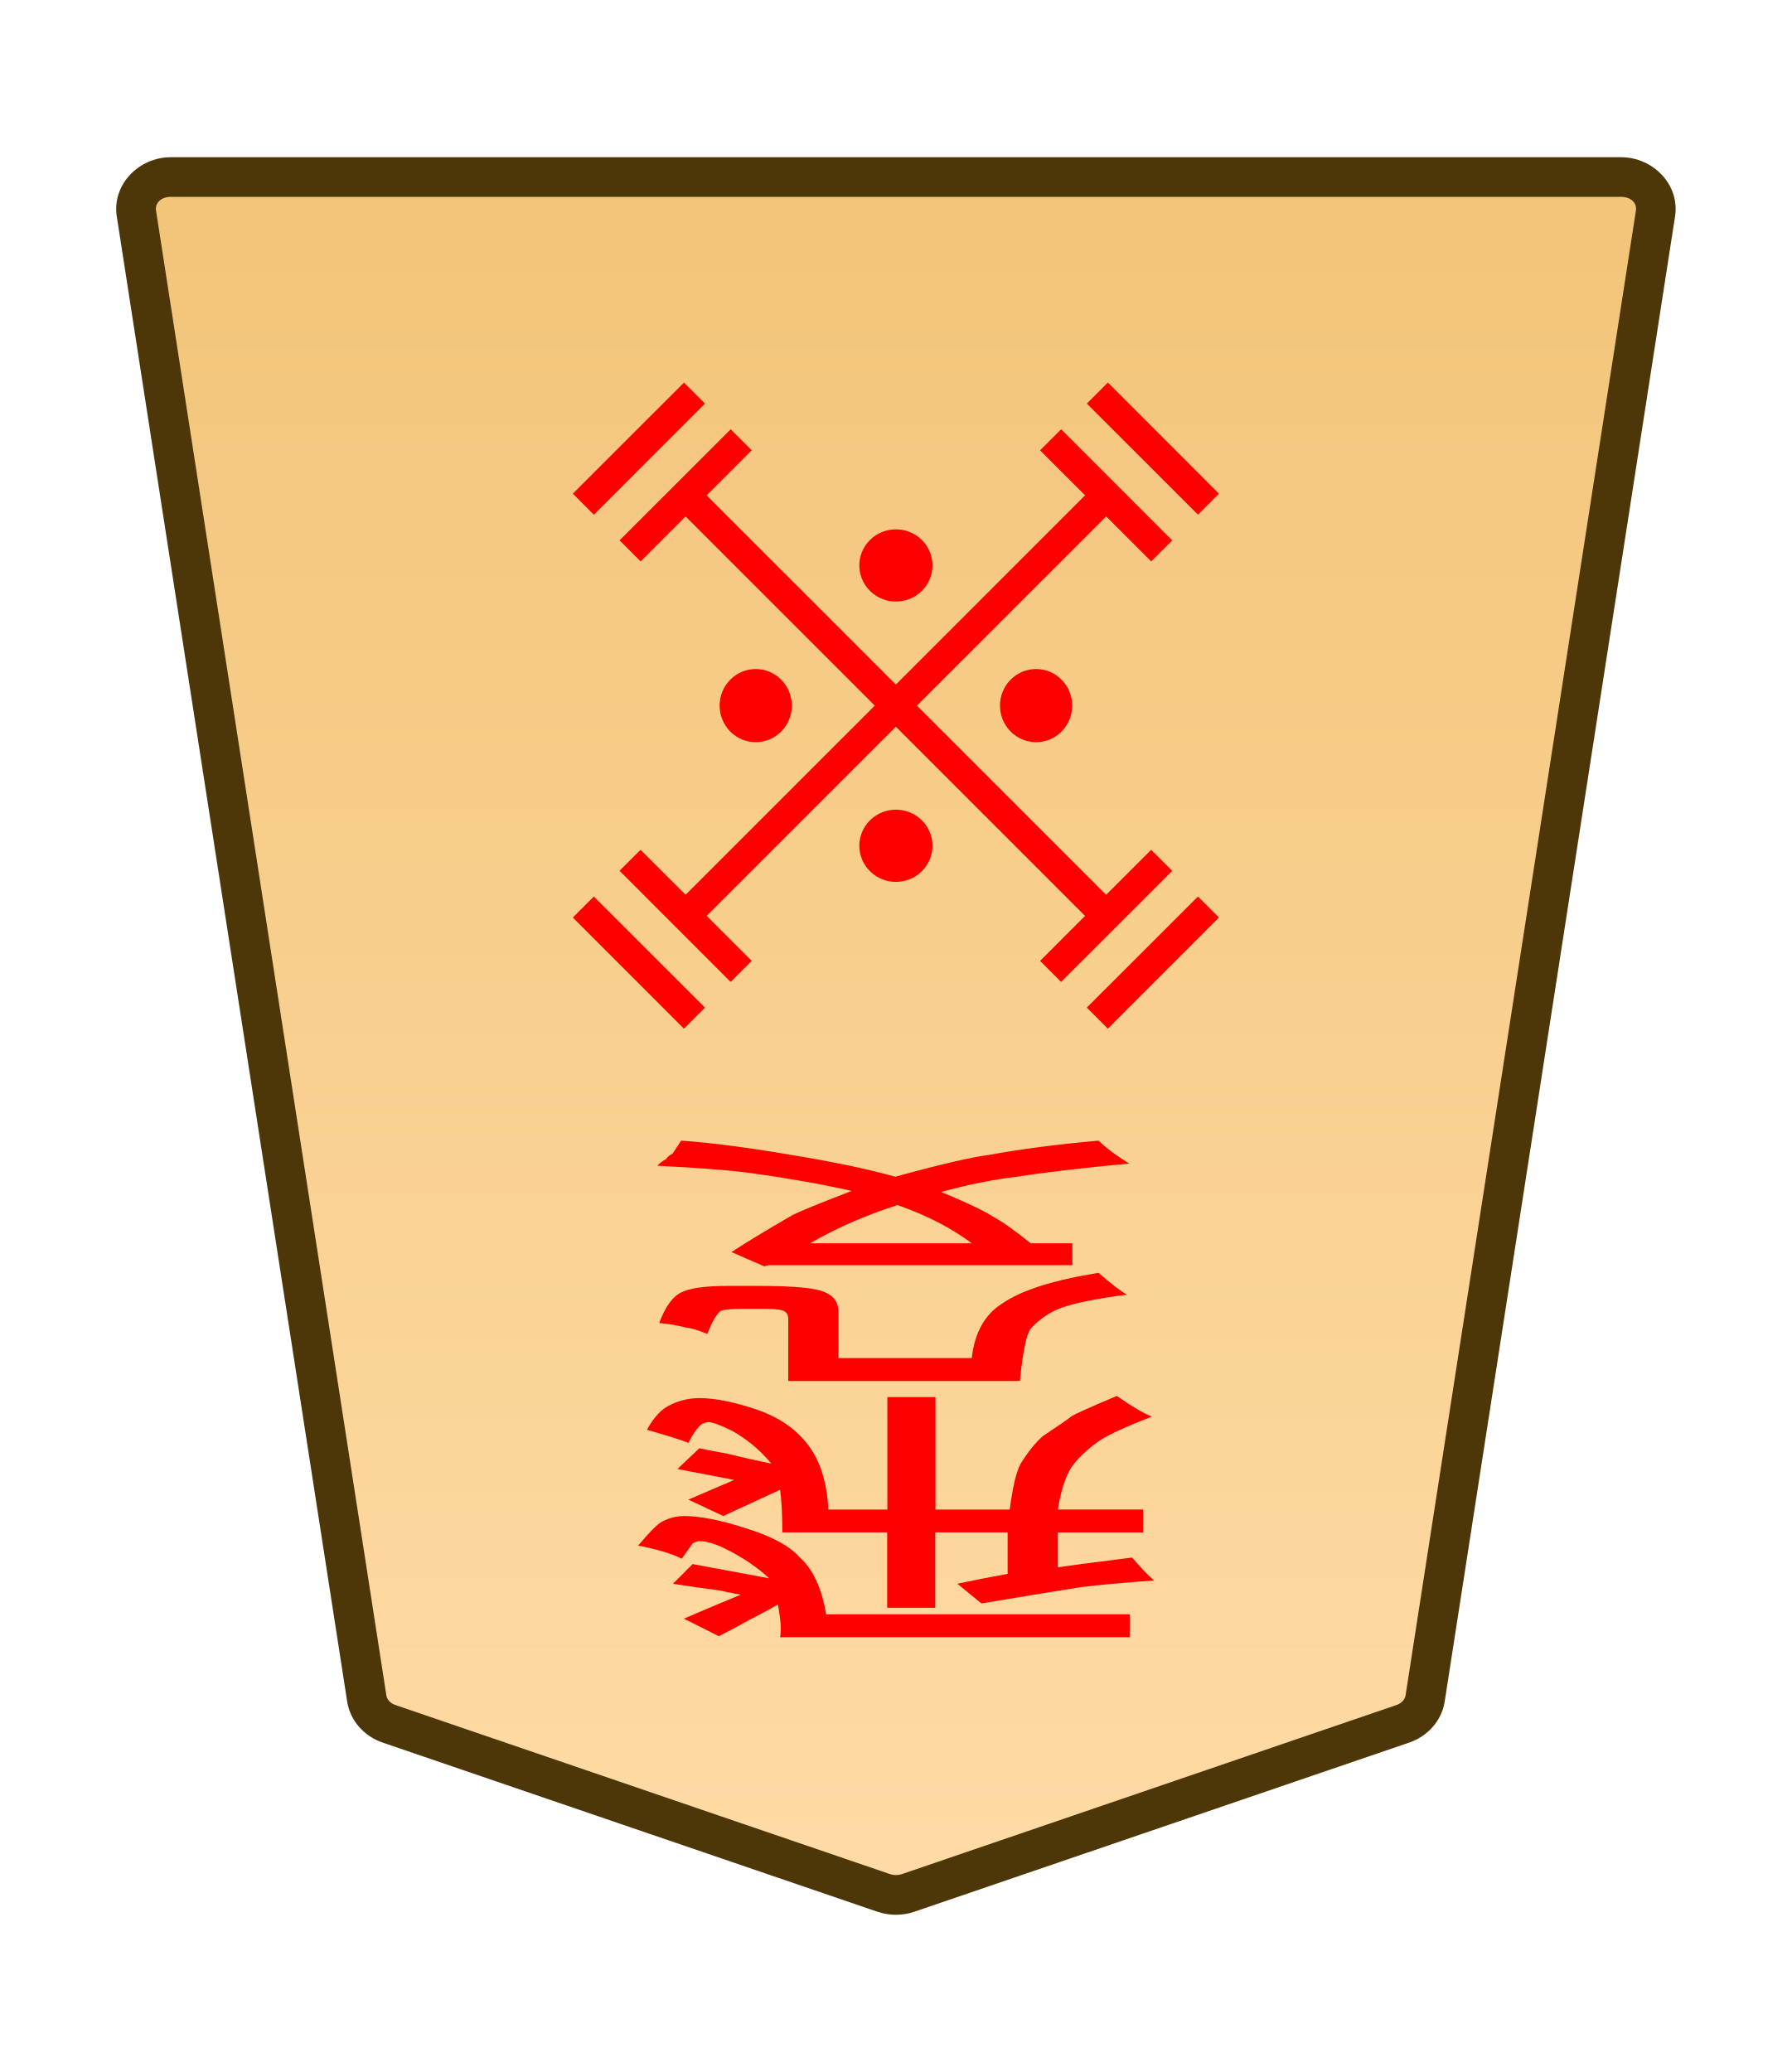
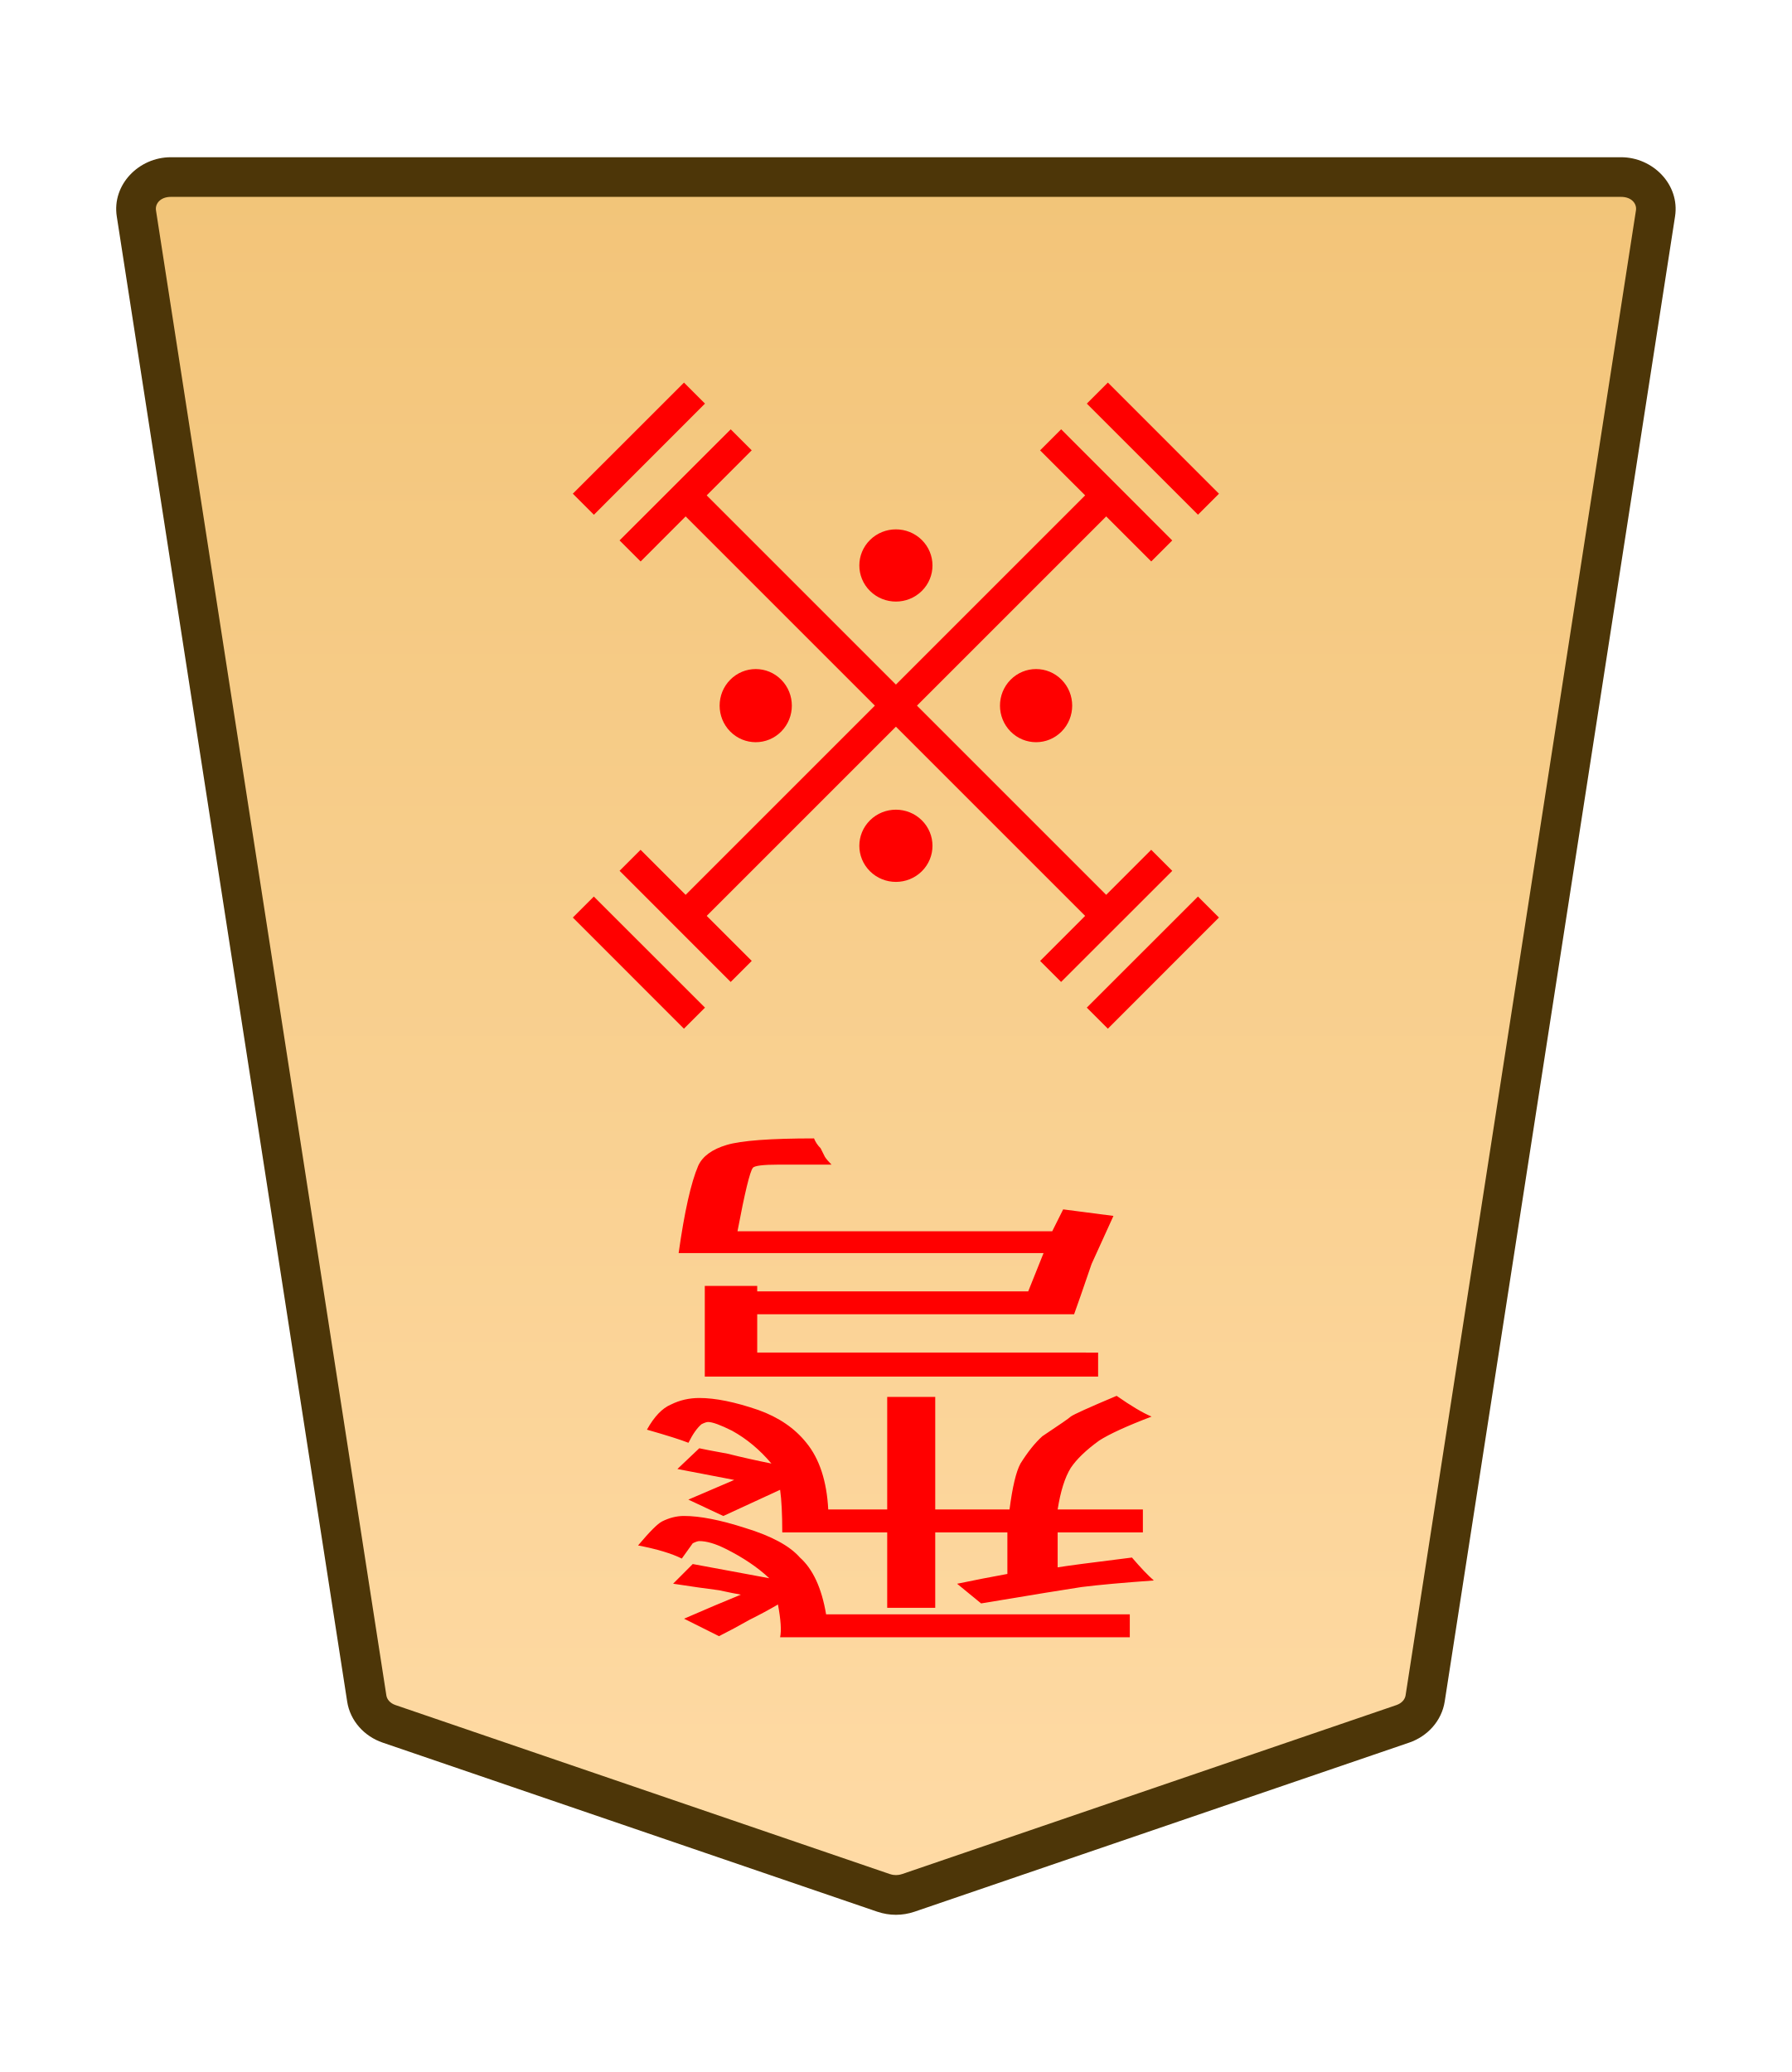
<svg xmlns="http://www.w3.org/2000/svg" height="31.359mm" viewBox="0 0 27.117 31.359" width="27.117mm">
  <clipPath id="a">
-     <path d="m0 2834.646h2834.646v-2834.646h-2834.646z" transform="translate(-461.1153 -1475.178)" />
+     <path d="m0 2834.646h2834.646v-2834.646h-2834.646z" transform="translate(-1148.797 -1175.612)" />
  </clipPath>
  <clipPath id="b">
-     <path d="m0 2834.646h2834.646v-2834.646h-2834.646z" transform="translate(-494.7318 -43.85103)" />
+     <path d="m0 2834.646h2834.646v-2834.646h-2834.646z" transform="translate(-1148.797 -1175.612)" />
  </clipPath>
  <clipPath id="c">
-     <path d="m0 2834.646h2834.646v-2834.646h-2834.646z" transform="translate(-494.7318 -43.85103)" />
+     <path d="m0 2834.646h2834.646v-2834.646h-2834.646z" transform="translate(-1148.797 -1175.612)" />
  </clipPath>
  <clipPath id="d">
-     <path d="m0 2834.646h2834.646v-2834.646h-2834.646z" transform="translate(-494.7318 -43.85103)" />
+     <path d="m0 2834.646h2834.646v-2834.646h-2834.646z" transform="translate(-1148.797 -1175.612)" />
  </clipPath>
  <clipPath id="e">
    <path d="m0 2834.646h2834.646v-2834.646h-2834.646z" transform="translate(-491.7252 -43.85103)" />
  </clipPath>
  <clipPath id="f">
-     <path d="m0 2834.646h2834.646v-2834.646h-2834.646z" transform="translate(-1148.797 -1175.612)" />
+     <path d="m0 2834.646h2834.646v-2834.646h-2834.646z" transform="translate(-494.7318 -43.85103)" />
  </clipPath>
  <clipPath id="g">
-     <path d="m0 2834.646h2834.646v-2834.646h-2834.646z" transform="translate(-1148.797 -1175.612)" />
+     <path d="m0 2834.646h2834.646v-2834.646h-2834.646z" transform="translate(-494.7318 -43.85103)" />
  </clipPath>
  <clipPath id="h">
-     <path d="m0 2834.646h2834.646v-2834.646h-2834.646z" transform="translate(-1148.797 -1175.612)" />
+     <path d="m0 2834.646h2834.646v-2834.646h-2834.646z" transform="translate(-494.7318 -43.85103)" />
  </clipPath>
  <clipPath id="i">
-     <path d="m0 2834.646h2834.646v-2834.646h-2834.646z" transform="translate(-1148.797 -1175.612)" />
+     <path d="m0 2834.646h2834.646v-2834.646h-2834.646z" transform="translate(-461.1153 -1475.178)" />
  </clipPath>
-   <linearGradient id="j" gradientTransform="matrix(-1 0 0 -1 -167.3206 164.0751)" gradientUnits="userSpaceOnUse" x1="222.318" x2="222.318" y1="231.283" y2="155.882">
-     <stop offset="0" stop-color="#f2c478" />
-     <stop offset="1" stop-color="#ffdba6" />
+   <linearGradient id="j" gradientUnits="userSpaceOnUse" x1="-495.56" x2="-495.56" y1="8.192" y2="-67.209">
+     <stop offset="0" stop-color="#ffdba6" />
+     <stop offset="1" stop-color="#f2c478" />
  </linearGradient>
-   <g transform="translate(-185.585)">
-     <g clip-path="url(#a)" stroke-miterlimit="10" transform="matrix(-.3527778 0 0 .3527778 191.4723 26.08908)">
-       <path d="m0 0-21.223 7.255c-.337.115-.707.115-1.044 0l-21.223-7.255c-.512-.175-.879-.592-.956-1.088l-9.882-63.712c-.128-.823.569-1.559 1.477-1.559h31.106 31.106c.907 0 1.605.736 1.477 1.559l-9.883 63.712c-.076.496-.443.913-.955 1.088" fill="url(#j)" />
-       <path d="m-52.852-67.209c-1.368 0-2.528 1.177-2.316 2.539l9.881 63.713c.129.829.736 1.493 1.521 1.762l21.225 7.256c.517.176 1.075.176 1.592 0h.002l21.223-7.256c.785-.268 1.392-.932 1.52-1.762v-.002l9.883-63.711c.212-1.363-.949-2.539-2.316-2.539h-31.105zm0 1.701h31.107 31.105c.447 0 .681.293.637.576v.002l-9.883 63.713c-.025.161-.152.331-.391.412l-21.223 7.256v-.002c-.157.054-.337.054-.494 0v.002l-21.223-7.256c-.238-.082-.365-.251-.391-.414l-9.883-63.711v-.002c-.044-.284.188-.576.637-.576z" fill="#4d3608" />
+   <g clip-path="url(#i)" stroke-miterlimit="10" transform="matrix(-.3527778 0 0 .3527778 5.88734 26.08948)">
+     <path d="m0 0-21.223 7.255c-.337.115-.707.115-1.044 0l-21.223-7.255c-.512-.175-.879-.592-.956-1.088l-9.882-63.712c-.128-.823.569-1.559 1.477-1.559h31.106 31.106c.907 0 1.605.736 1.477 1.559l-9.883 63.712c-.076.496-.443.913-.955 1.088" fill="url(#j)" />
+     <path d="m-52.852-67.209c-1.368 0-2.528 1.177-2.316 2.539l9.881 63.713c.129.829.736 1.493 1.521 1.762l21.225 7.256c.517.176 1.075.176 1.592 0h.002l21.223-7.256c.785-.268 1.392-.932 1.52-1.762v-.002l9.883-63.711c.212-1.363-.949-2.539-2.316-2.539h-31.105zm0 1.701h31.107 31.105c.447 0 .681.293.637.576v.002l-9.883 63.713c-.025.161-.152.331-.391.412l-21.223 7.256v-.002c-.157.054-.337.054-.494 0v.002l-21.223-7.256c-.238-.082-.365-.251-.391-.414l-9.883-63.711v-.002c-.044-.284.188-.576.637-.576z" fill="#4d3608" />
+   </g>
+   <g fill="#f00">
+     <path d="m-90.488-28.95v-.514h4.209v1.941h-.561v-.117h-2.9l-.164.819h3.905q-.094 1.333-.21 1.871-.07.304-.304.444-.234.14-.935.14-.023-.117-.07-.21-.023-.094-.047-.187-.023-.07-.07-.164h.561q.257 0 .281-.07.047-.117.164-1.356h-3.368l-.117.468-.538-.14.234-1.029q.14-.819.187-1.076h3.391v-.819z" stroke-width=".353" transform="matrix(-1.414214 0 0 -.7071068 -111.351 0)" />
+     <path d="m-88.745-32.799v-1.614h.514v1.614h1.123q0 .585.023.912l.608-.561.374.351-.491.421.608.234-.234.444q-.047-.023-.304-.117-.234-.117-.468-.21.187.444.421.702.187.187.257.187.023 0 .07-.047.07-.117.14-.398.117.094.444.281-.117.421-.257.538-.14.14-.304.14-.257 0-.631-.257-.327-.234-.514-.702-.21-.514-.234-1.427h-.631v2.409h-.514v-2.409h-.795q-.047.725-.117.982-.117.374-.234.585-.281.374-.304.421-.047.07-.491.444-.234-.327-.374-.444.398-.304.561-.514.21-.304.304-.585.094-.304.14-.889h-.912v-.491h.912v-.748q-.14.047-.795.21-.14-.327-.234-.491.491-.07.772-.14.234-.07 1.076-.351l.257.421q-.281.117-.538.21v.889zm1.169-1.754h-3.251v-.491h3.742q-.023.21.023.702.14-.164.304-.327.164-.187.327-.351l.374.374q-.164.14-.327.281-.14.117-.281.234.07.023.234.094.187.047.491.14l-.21.421-.819-.304q.187.351.468.631.164.164.281.164.023 0 .07-.047 0 0 .117-.327.164.164.468.281-.187.444-.257.514-.117.117-.234.117-.257 0-.655-.257-.421-.257-.585-.631-.21-.374-.281-1.216z" stroke-width=".353" transform="matrix(-1.414214 0 0 -.7071068 -111.351 0)" />
+     <g clip-path="url(#h)" stroke-miterlimit="10" transform="matrix(0 .5592861 .5592925 0 8.82832 7.631305)">
+       <path d="m0 0-3.007 3.007" />
+       <path d="m-.285-.285-3.006 3.008.568.568 3.008-3.006z" />
    </g>
-     <g fill="#f00">
-       <path d="m199.168 18.238q-.728.232-1.323.579h2.447q-.463-.347-1.124-.579zm2.646.91h-4.597l-.066.017-.496-.215q.298-.198.926-.562.165-.083.893-.364-.661-.149-1.488-.265-.463-.066-1.455-.116.066-.066.132-.099.033-.05.099-.083.132-.198.132-.198.695.05 1.654.215.926.149 1.587.331 1.025-.281 1.422-.331.728-.132 1.654-.215.165.165.463.347-1.058.099-1.687.198-.562.066-1.158.232.595.248.794.38.165.083.562.397h.628zm-.794 1.753h-3.506v-.943q0-.083-.066-.116-.066-.033-.265-.033h-.364q-.265 0-.331.033-.099.083-.198.347-.198-.083-.331-.099-.198-.05-.397-.066.132-.364.331-.463.198-.099.695-.099h.496q.794 0 .992.099.198.083.198.298v.695h2.017q.066-.579.463-.827.43-.298 1.455-.463.265.232.43.331-.661.083-.992.198-.265.099-.463.314-.099.132-.165.794z" stroke-width=".353" />
-       <path d="m199.739 23.192v1.141h-.728v-1.141h-1.587q0-.413-.033-.645l-.86.397-.529-.248.695-.298-.86-.165.331-.314q.066.017.43.083.331.083.661.149-.265-.314-.595-.496-.265-.132-.364-.132-.033 0-.099.033-.099.083-.198.281-.165-.066-.628-.198.165-.298.364-.38.198-.099.43-.099.364 0 .893.182.463.165.728.496.298.364.331 1.009h.893v-1.703h.728v1.703h1.124q.066-.513.165-.695.165-.265.331-.413.397-.265.43-.298.066-.05.695-.314.331.232.529.314-.562.215-.794.364-.298.215-.43.413-.132.215-.198.628h1.29v.347h-1.29v.529q.198-.033 1.124-.149.198.232.331.347-.695.05-1.091.099-.331.05-1.521.248l-.364-.298q.397-.083.761-.149v-.628zm-1.654 1.24h4.597v.347h-5.292q.033-.149-.033-.496-.198.116-.43.232-.232.132-.463.248l-.529-.265q.232-.099.463-.198.198-.083.397-.165-.099-.017-.331-.066-.265-.033-.695-.099l.298-.298 1.158.215q-.265-.248-.661-.446-.232-.116-.397-.116-.033 0-.099.033 0 0-.165.232-.232-.116-.661-.198.265-.314.364-.364.165-.083.331-.083.364 0 .926.182.595.182.827.446.298.265.397.86z" stroke-width=".353" />
-       <g clip-path="url(#b)" stroke-miterlimit="10" transform="matrix(0 .5592861 .5592925 0 194.4132 7.630905)">
-         <path d="m0 0-3.007 3.007" />
-         <path d="m-.285-.285-3.006 3.008.568.568 3.008-3.006z" />
-       </g>
-       <g clip-path="url(#c)" stroke-miterlimit="10" transform="matrix(0 .5592861 .5592925 0 202.1914 15.40905)">
-         <path d="m0 0-3.007 3.007" />
-         <path d="m-.285-.285-3.006 3.008.568.568 3.008-3.006z" />
-       </g>
-       <g clip-path="url(#d)" stroke-miterlimit="10" transform="matrix(-.5592861 0 0 .5592925 202.1917 5.948843)">
-         <path d="m0 0-3.007 3.007" />
-         <path d="m-.285-.285-3.006 3.008.568.568 3.008-3.006z" />
-       </g>
-       <g clip-path="url(#e)" stroke-miterlimit="10" transform="matrix(0 -.5592861 -.5592925 0 196.0946 15.40918)">
-         <path d="m0 0 3.007 3.007" />
-         <path d="m.285-.285-.57.57 3.008 3.006.568-.568z" />
-       </g>
-       <path d="m202.485 7.656-6.364 6.364-.319-.319 6.364-6.364z" stroke-miterlimit="10" stroke-width=".353" />
-       <path d="m203.325 13.18-1.682 1.681-.318-.318 1.681-1.682z" stroke-miterlimit="10" stroke-width=".559" />
-       <path d="m195.28 8.497-.319-.319 1.682-1.681.318.318z" stroke-miterlimit="10" stroke-width=".559" />
-       <path d="m201.644 6.497 1.681 1.682-.318.318-1.682-1.681z" stroke-miterlimit="10" stroke-width=".559" />
-       <path d="m196.961 14.542-.319.319-1.681-1.682.318-.318z" stroke-miterlimit="10" stroke-width=".559" />
-       <path d="m202.484 13.702-.319.319-6.364-6.364.319-.319z" stroke-miterlimit="10" stroke-width=".353" />
-       <path clip-path="url(#f)" d="m0 0c-.423-.423-1.109-.423-1.532 0s-.423 1.109 0 1.532 1.109.423 1.532 0 .423-1.109 0-1.532z" transform="matrix(0 -.5109565 -.5044497 0 201.651 10.28767)" />
-       <path clip-path="url(#g)" d="m0 0c-.423-.423-1.109-.423-1.532 0s-.423 1.109 0 1.532 1.109.423 1.532 0 .423-1.109 0-1.532z" transform="matrix(0 -.5109565 -.5044497 0 197.4083 10.28769)" />
-       <path clip-path="url(#h)" d="m0 0c-.423-.423-1.109-.423-1.532 0s-.423 1.109 0 1.532 1.109.423 1.532 0 .423-1.109 0-1.532z" transform="matrix(-.5109565 0 0 .5044497 198.7518 8.17137)" />
-       <path clip-path="url(#i)" d="m0 0c-.423-.423-1.109-.423-1.532 0s-.423 1.109 0 1.532 1.109.423 1.532 0 .423-1.109 0-1.532z" transform="matrix(-.5109565 0 0 .5044497 198.7518 12.41399)" />
+     <g clip-path="url(#g)" stroke-miterlimit="10" transform="matrix(0 .5592861 .5592925 0 16.60646 15.40944)">
+       <path d="m0 0-3.007 3.007" />
+       <path d="m-.285-.285-3.006 3.008.568.568 3.008-3.006z" />
    </g>
+     <g clip-path="url(#f)" stroke-miterlimit="10" transform="matrix(-.5592861 0 0 .5592925 16.60675 5.949243)">
+       <path d="m0 0-3.007 3.007" />
+       <path d="m-.285-.285-3.006 3.008.568.568 3.008-3.006z" />
+     </g>
+     <g clip-path="url(#e)" stroke-miterlimit="10" transform="matrix(0 -.5592861 -.5592925 0 10.50969 15.40958)">
+       <path d="m0 0 3.007 3.007" />
+       <path d="m.285-.285-.57.57 3.008 3.006.568-.568z" />
+     </g>
+     <path d="m-.639-.91v25.512h1.277v-25.512z" stroke-miterlimit="10" transform="matrix(-.2494515 -.2494515 -.2494515 .2494515 16.51325 7.724306)" />
+     <path d="m-.285-.285-3.006 3.008.568.568 3.008-3.006z" stroke-miterlimit="10" transform="matrix(0 -.5592861 -.5592925 0 17.58108 13.02065)" />
+     <path d="m.285-.285-.57.57 3.008 3.006.568-.568z" stroke-miterlimit="10" transform="matrix(.5592861 0 0 -.5592925 9.5355 8.338324)" />
+     <path d="m-.285-.285-3.006 3.008.568.568 3.008-3.006z" stroke-miterlimit="10" transform="matrix(-.5592861 0 0 .5592925 15.89939 6.656606)" />
+     <path d="m.285-.285-.57.57 3.008 3.006.568-.568z" stroke-miterlimit="10" transform="matrix(0 -.5592861 -.5592925 0 11.21706 14.70221)" />
+     <path d="m-24.604-.639v1.277h25.512v-1.277z" stroke-miterlimit="10" transform="matrix(-.2494515 -.2494515 -.2494515 .2494515 10.60285 7.724279)" />
+     <path clip-path="url(#d)" d="m0 0c-.423-.423-1.109-.423-1.532 0s-.423 1.109 0 1.532 1.109.423 1.532 0 .423-1.109 0-1.532z" transform="matrix(0 -.5109565 -.5044497 0 16.06605 10.28806)" />
+     <path clip-path="url(#c)" d="m0 0c-.423-.423-1.109-.423-1.532 0s-.423 1.109 0 1.532 1.109.423 1.532 0 .423-1.109 0-1.532z" transform="matrix(0 -.5109565 -.5044497 0 11.82337 10.28809)" />
+     <path clip-path="url(#b)" d="m0 0c-.423-.423-1.109-.423-1.532 0s-.423 1.109 0 1.532 1.109.423 1.532 0 .423-1.109 0-1.532z" transform="matrix(-.5109565 0 0 .5044497 13.1669 8.171769)" />
+     <path clip-path="url(#a)" d="m0 0c-.423-.423-1.109-.423-1.532 0s-.423 1.109 0 1.532 1.109.423 1.532 0 .423-1.109 0-1.532z" transform="matrix(-.5109565 0 0 .5044497 13.1669 12.41439)" />
  </g>
</svg>
